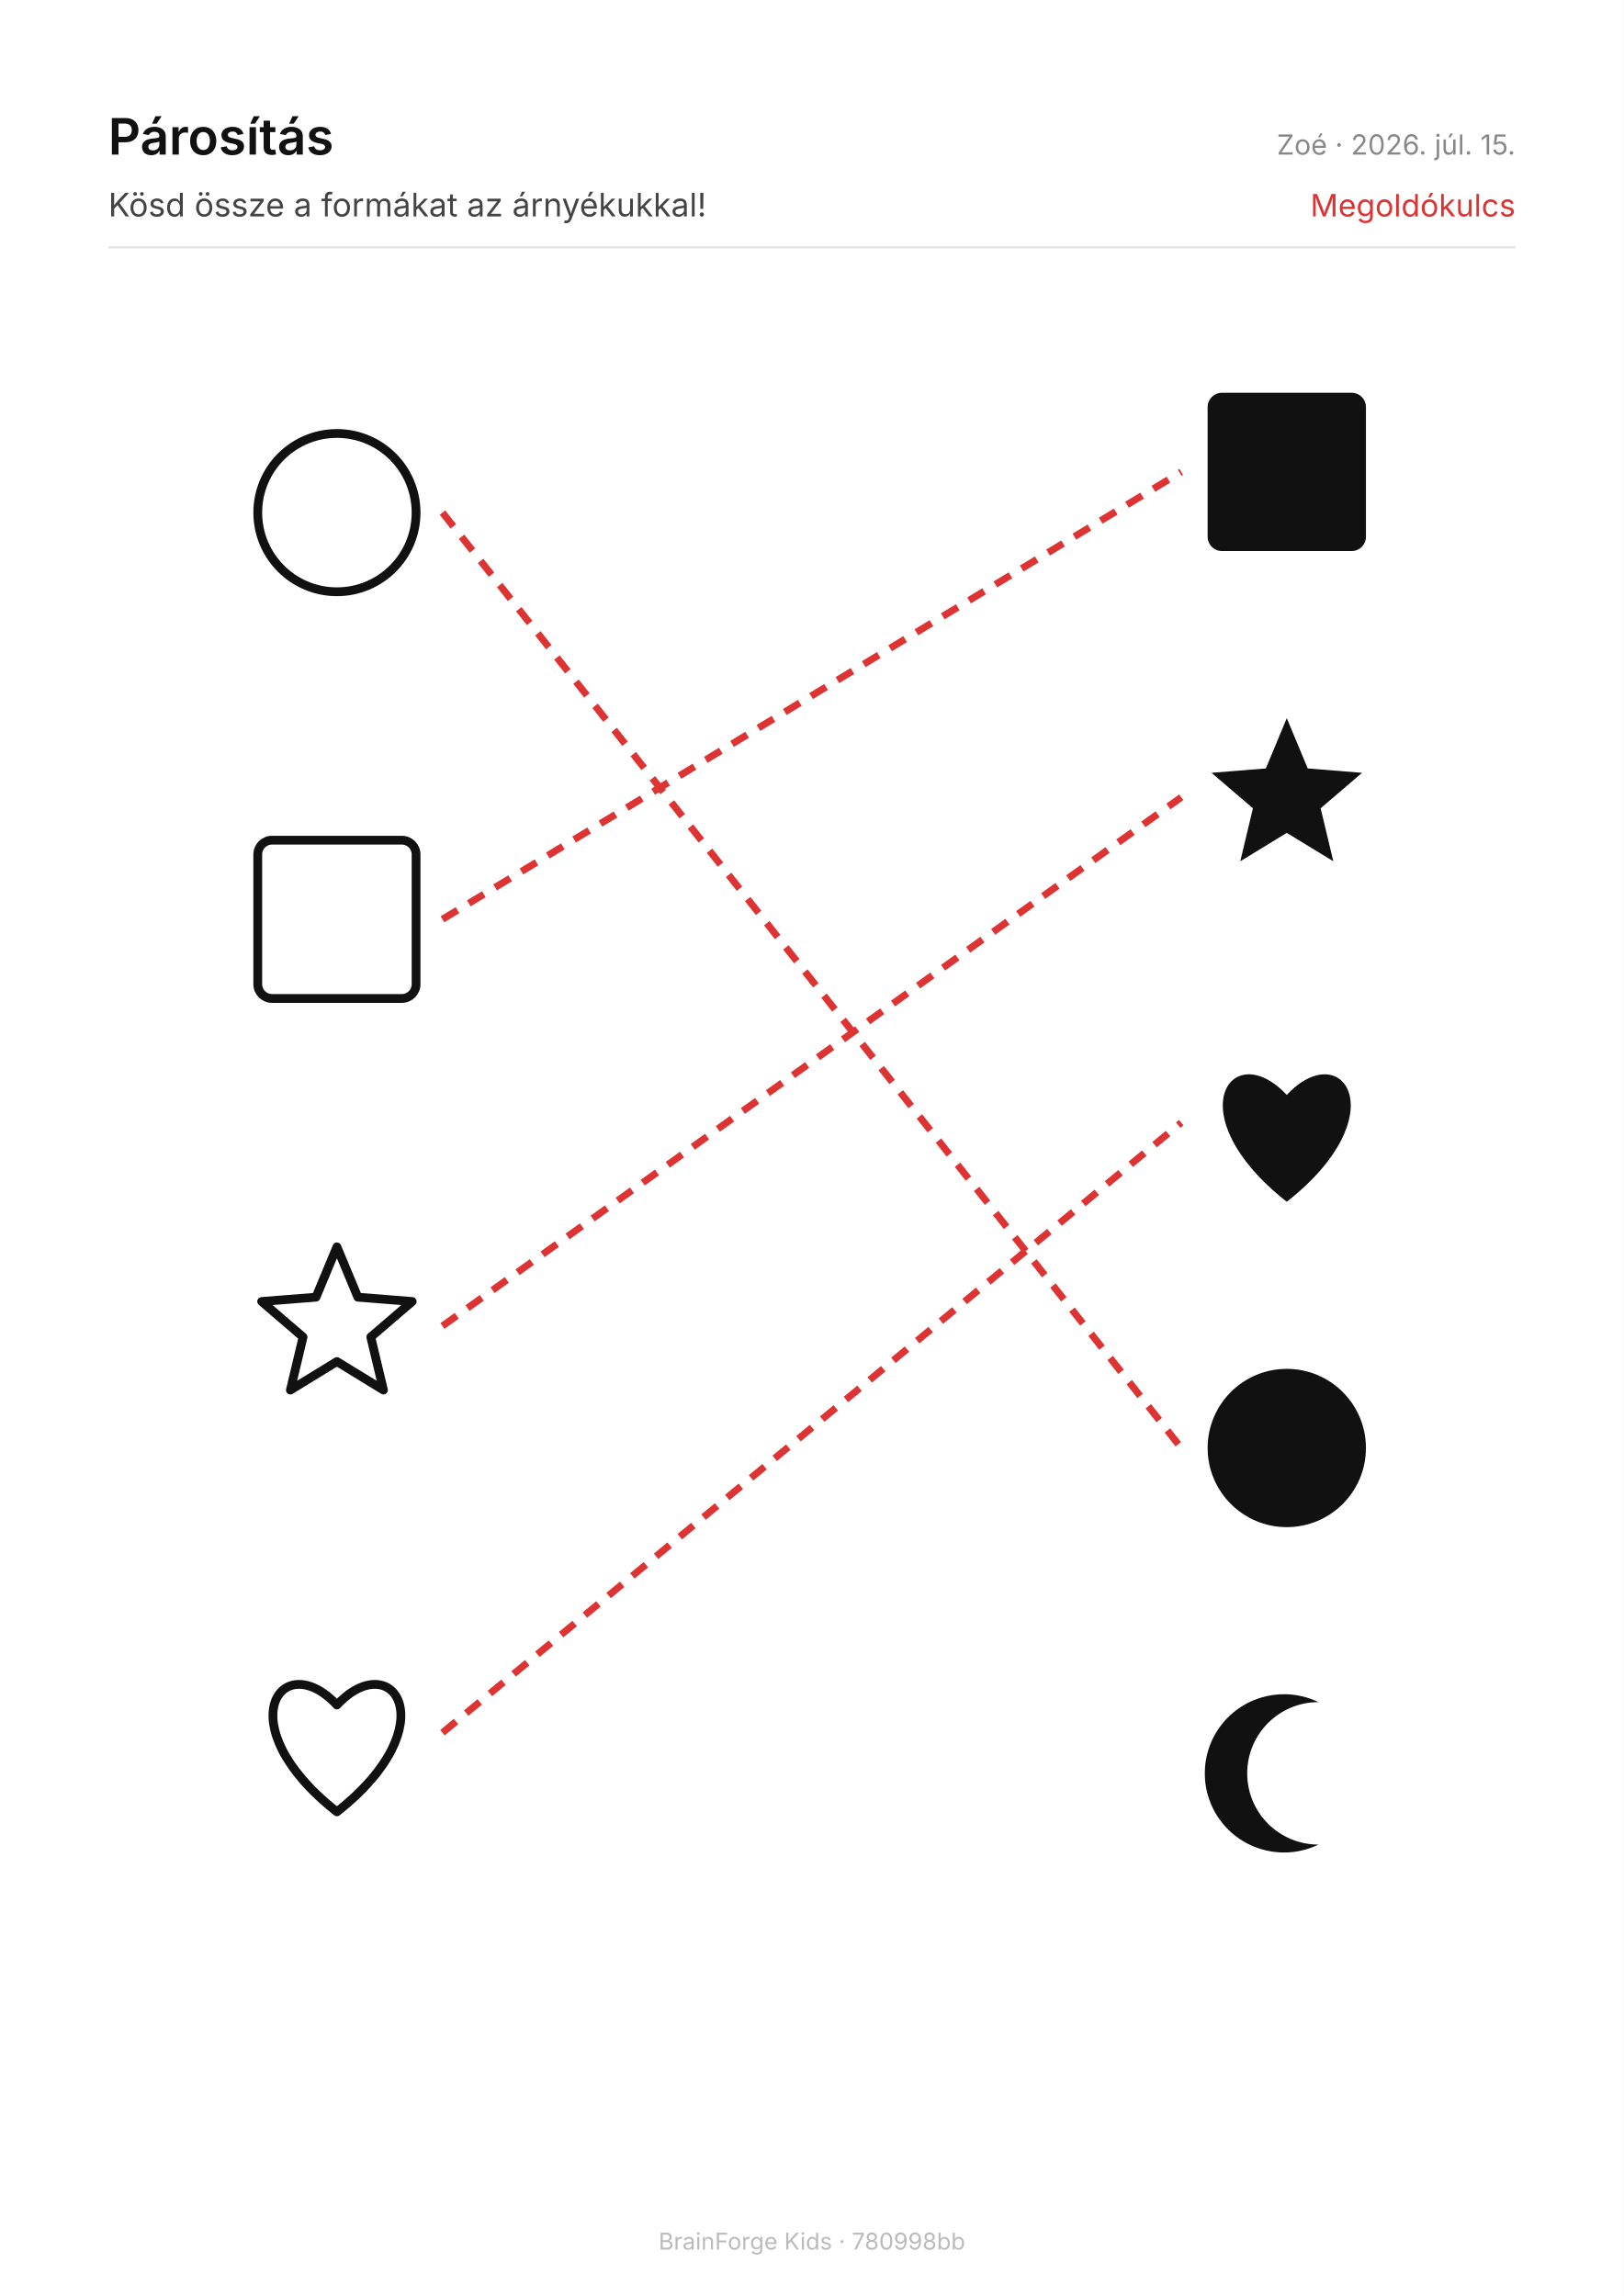
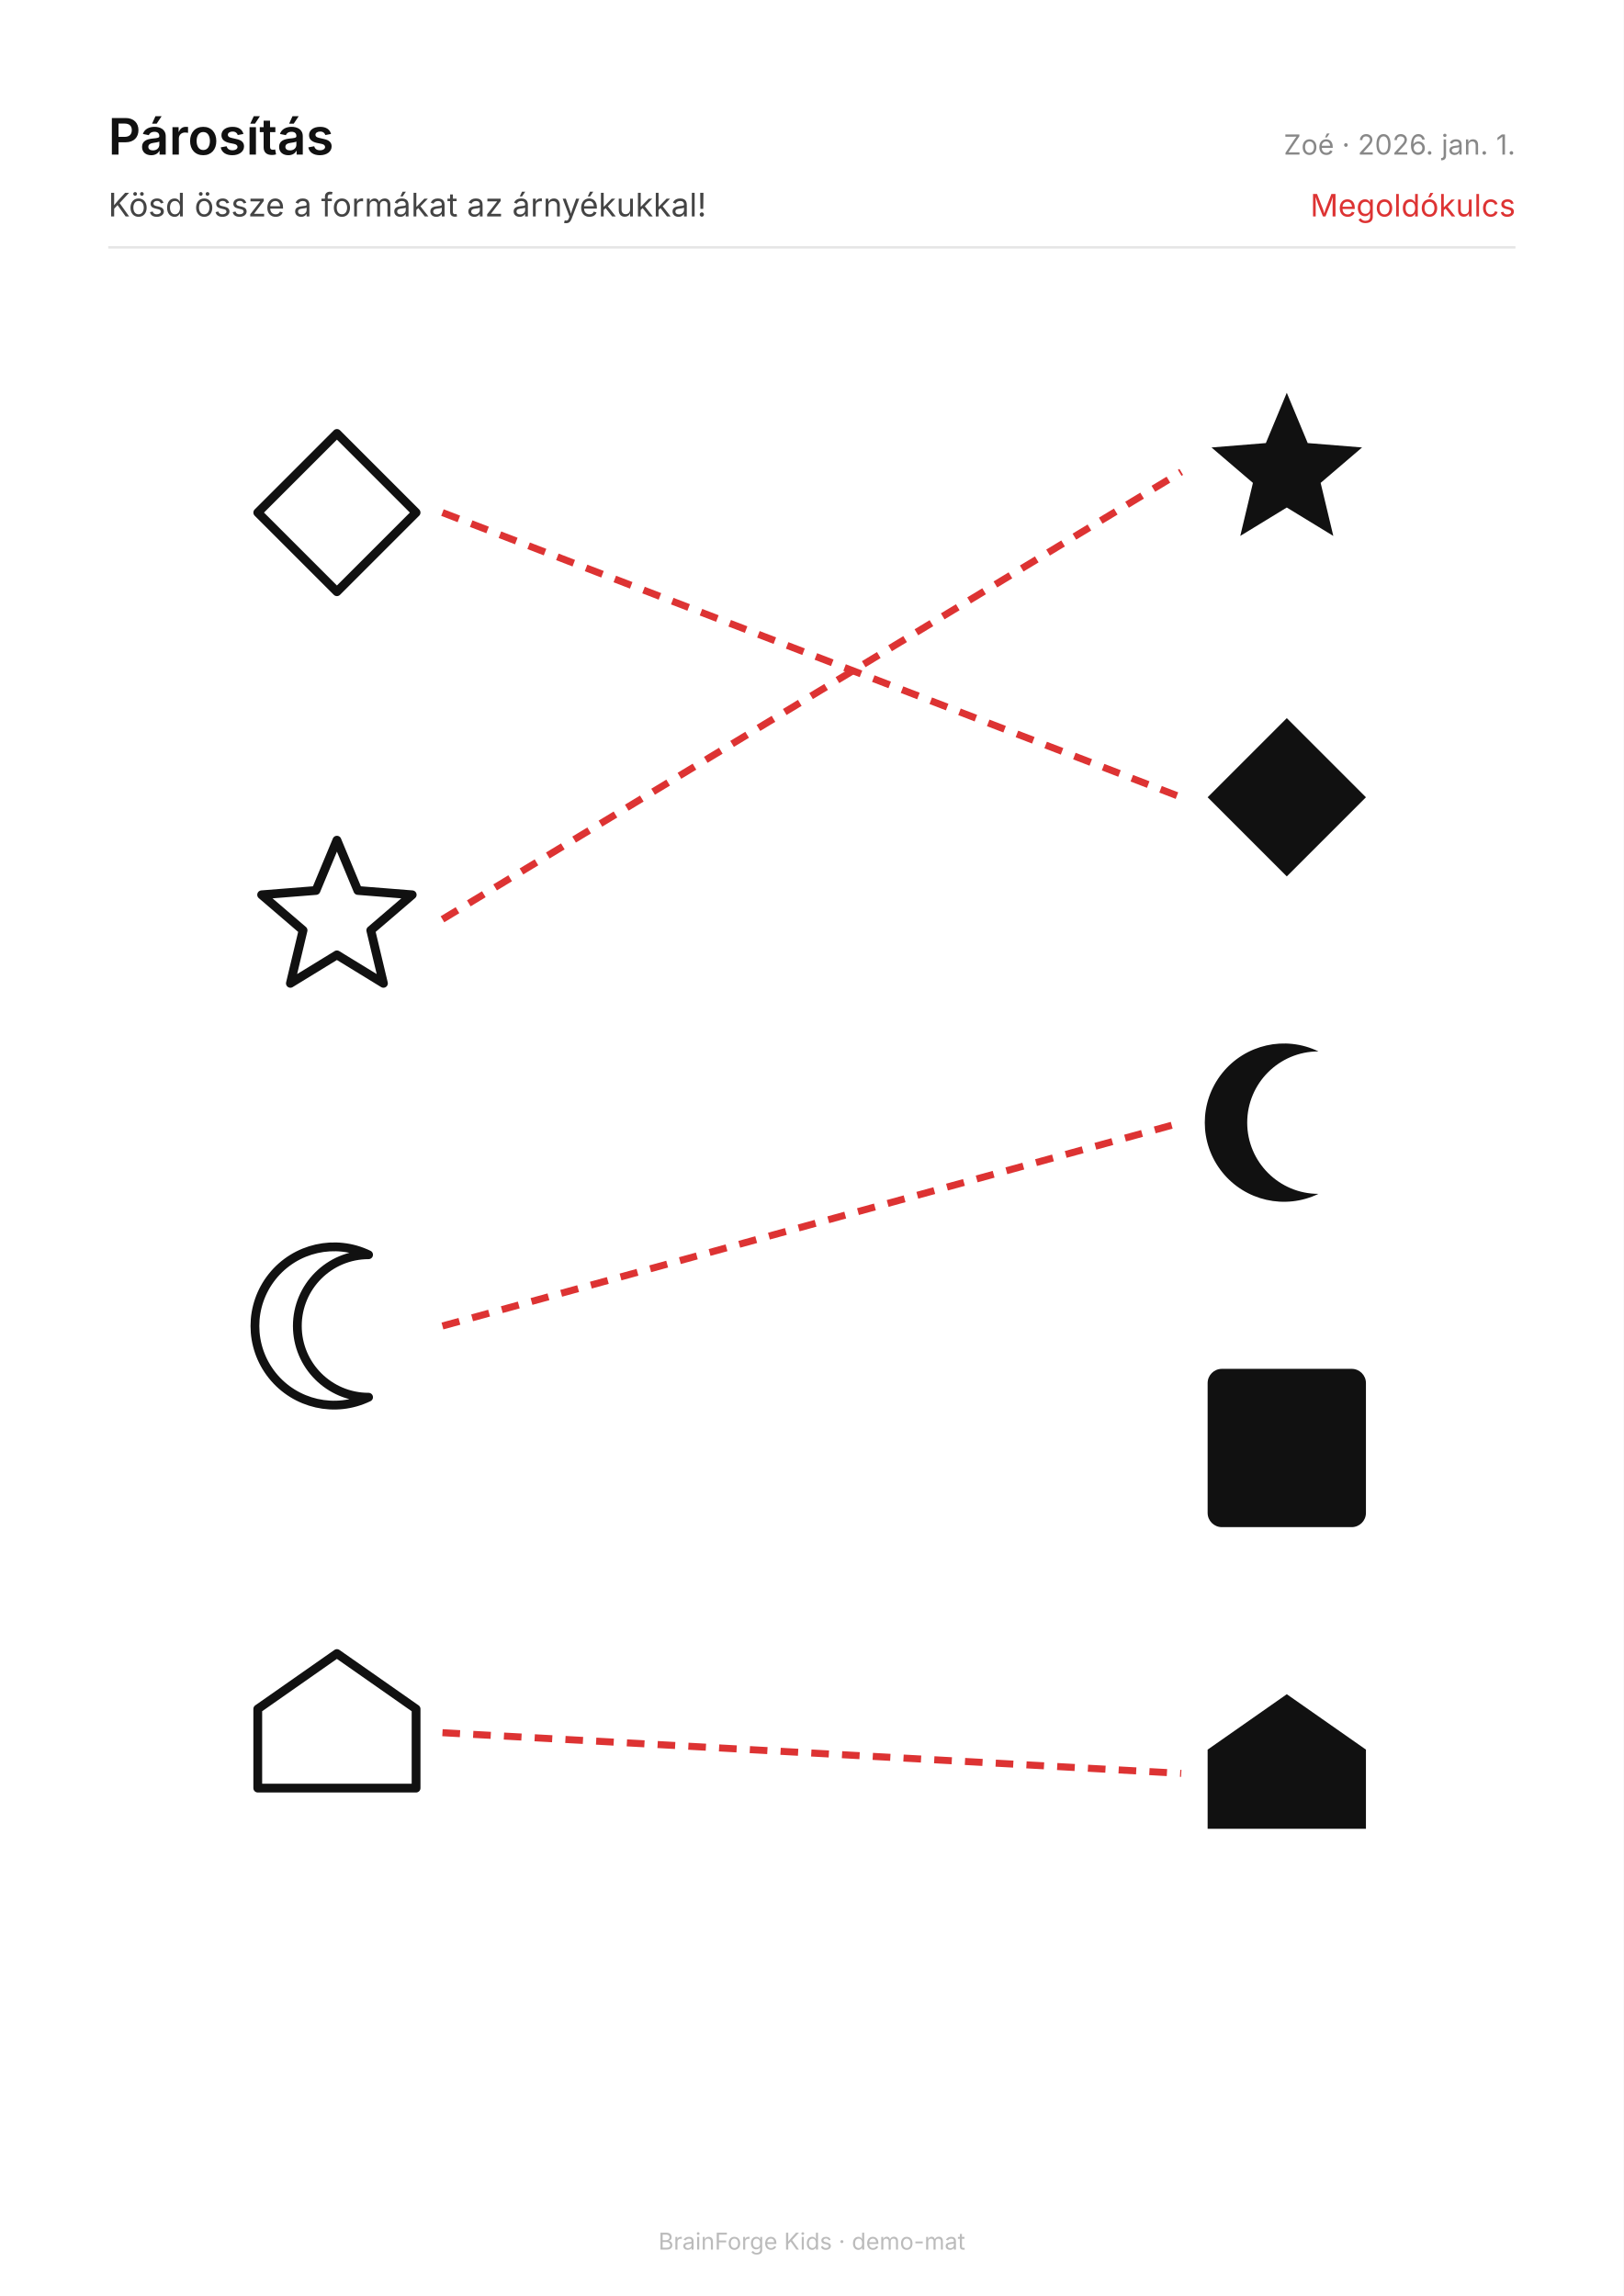
<svg xmlns="http://www.w3.org/2000/svg" width="210mm" height="297mm" viewBox="0 0 210 297" font-family="system-ui, -apple-system, sans-serif">
  <rect width="210" height="297" fill="#fff" />
  <text x="14" y="20" font-size="6.5" font-weight="600" fill="#111">Párosítás</text>
-   <text x="196" y="20" font-size="3.6" fill="#888" text-anchor="end">Zoé  ·  2026. júl. 15.</text>
+   <text x="196" y="20" font-size="3.6" fill="#888" text-anchor="end">Zoé  ·  2026. jan. 1.</text>
  <text x="14" y="28" font-size="4.2" fill="#444">Kösd össze a formákat az árnyékukkal!</text>
  <line x1="14" y1="32" x2="196" y2="32" stroke="#e5e5e5" stroke-width="0.3" />
  <text x="196" y="28" font-size="4" fill="#d33" text-anchor="end">Megoldókulcs</text>
  <g transform="translate(14.00 40.00) scale(1.1375)">
    <g>
-       <circle cx="26" cy="23.13" r="9" fill="none" stroke="#111" stroke-width="1" stroke-linejoin="round" />
-       <rect x="17" y="60.38" width="18" height="18" fill="none" stroke="#111" stroke-width="1" stroke-linejoin="round" rx="1.62" />
-       <path d="M 26.00,106.63 L 28.38,112.35 L 34.56,112.84 L 29.85,116.88 L 31.29,122.91 L 26.00,119.67 L 20.71,122.91 L 22.15,116.88 L 17.44,112.84 L 23.62,112.35 Z" fill="none" stroke="#111" stroke-width="1" stroke-linejoin="round" />
-       <path d="M 26 170.875 C 13.4 160.975, 19.7 151.975, 26 158.725 C 32.3 151.975, 38.6 160.975, 26 170.875 Z" fill="none" stroke="#111" stroke-width="1" stroke-linejoin="round" />
-       <rect x="125" y="9.50" width="18" height="18" fill="#111" stroke="none" rx="1.62" />
-       <path d="M 134.00,46.50 L 136.38,52.22 L 142.56,52.72 L 137.85,56.75 L 139.29,62.78 L 134.00,59.55 L 128.71,62.78 L 130.15,56.75 L 125.44,52.72 L 131.62,52.22 Z" fill="#111" stroke="none" />
-       <path d="M 134 101.5 C 121.4 91.6, 127.7 82.6, 134 89.35 C 140.3 82.6, 146.6 91.6, 134 101.5 Z" fill="#111" stroke="none" />
-       <circle cx="134" cy="129.50" r="9" fill="#111" stroke="none" />
-       <path d="M 137.6 158.4 A 9 9 0 1 0 137.6 174.6 A 6.48 6.48 0 1 1 137.6 158.4 Z" fill="#111" stroke="none" />
-       <path d="M 38 23.125 L 122 129.5" stroke="#d33" stroke-width="0.80" stroke-dasharray="2 1.5" fill="none" />
+       <path d="M 26 14.125 L 35 23.125 L 26 32.125 L 17 23.125 Z" fill="none" stroke="#111" stroke-width="1" stroke-linejoin="round" />
+       <path d="M 26.00,60.38 L 28.38,66.10 L 34.56,66.59 L 29.85,70.63 L 31.29,76.66 L 26.00,73.42 L 20.71,76.66 L 22.15,70.63 L 17.44,66.59 L 23.62,66.10 Z" fill="none" stroke="#111" stroke-width="1" stroke-linejoin="round" />
+       <path d="M 29.6 107.525 A 9 9 0 1 0 29.6 123.725 A 6.48 6.48 0 1 1 29.6 107.525 Z" fill="none" stroke="#111" stroke-width="1" stroke-linejoin="round" />
+       <path d="M 17 168.175 L 17 159.175 L 26 152.875 L 35 159.175 L 35 168.175 Z" fill="none" stroke="#111" stroke-width="1" stroke-linejoin="round" />
+       <path d="M 134.00,9.50 L 136.38,15.22 L 142.56,15.72 L 137.85,19.75 L 139.29,25.78 L 134.00,22.55 L 128.71,25.78 L 130.15,19.75 L 125.44,15.72 L 131.62,15.22 Z" fill="#111" stroke="none" />
+       <path d="M 134 46.5 L 143 55.5 L 134 64.5 L 125 55.5 Z" fill="#111" stroke="none" />
+       <path d="M 137.6 84.4 A 9 9 0 1 0 137.6 100.6 A 6.48 6.48 0 1 1 137.6 84.4 Z" fill="#111" stroke="none" />
+       <rect x="125" y="120.50" width="18" height="18" fill="#111" stroke="none" rx="1.62" />
+       <path d="M 125 172.8 L 125 163.8 L 134 157.5 L 143 163.8 L 143 172.8 Z" fill="#111" stroke="none" />
+       <path d="M 38 23.125 L 122 55.5" stroke="#d33" stroke-width="0.80" stroke-dasharray="2 1.5" fill="none" />
      <path d="M 38 69.375 L 122 18.5" stroke="#d33" stroke-width="0.80" stroke-dasharray="2 1.5" fill="none" />
-       <path d="M 38 115.625 L 122 55.5" stroke="#d33" stroke-width="0.80" stroke-dasharray="2 1.5" fill="none" />
-       <path d="M 38 161.875 L 122 92.5" stroke="#d33" stroke-width="0.80" stroke-dasharray="2 1.5" fill="none" />
+       <path d="M 38 115.625 L 122 92.5" stroke="#d33" stroke-width="0.80" stroke-dasharray="2 1.5" fill="none" />
+       <path d="M 38 161.875 L 122 166.5" stroke="#d33" stroke-width="0.80" stroke-dasharray="2 1.5" fill="none" />
    </g>
  </g>
-   <text x="105" y="291" font-size="3" fill="#bbb" text-anchor="middle">BrainForge Kids · 780998bb</text>
+   <text x="105" y="291" font-size="3" fill="#bbb" text-anchor="middle">BrainForge Kids · demo-mat</text>
</svg>
